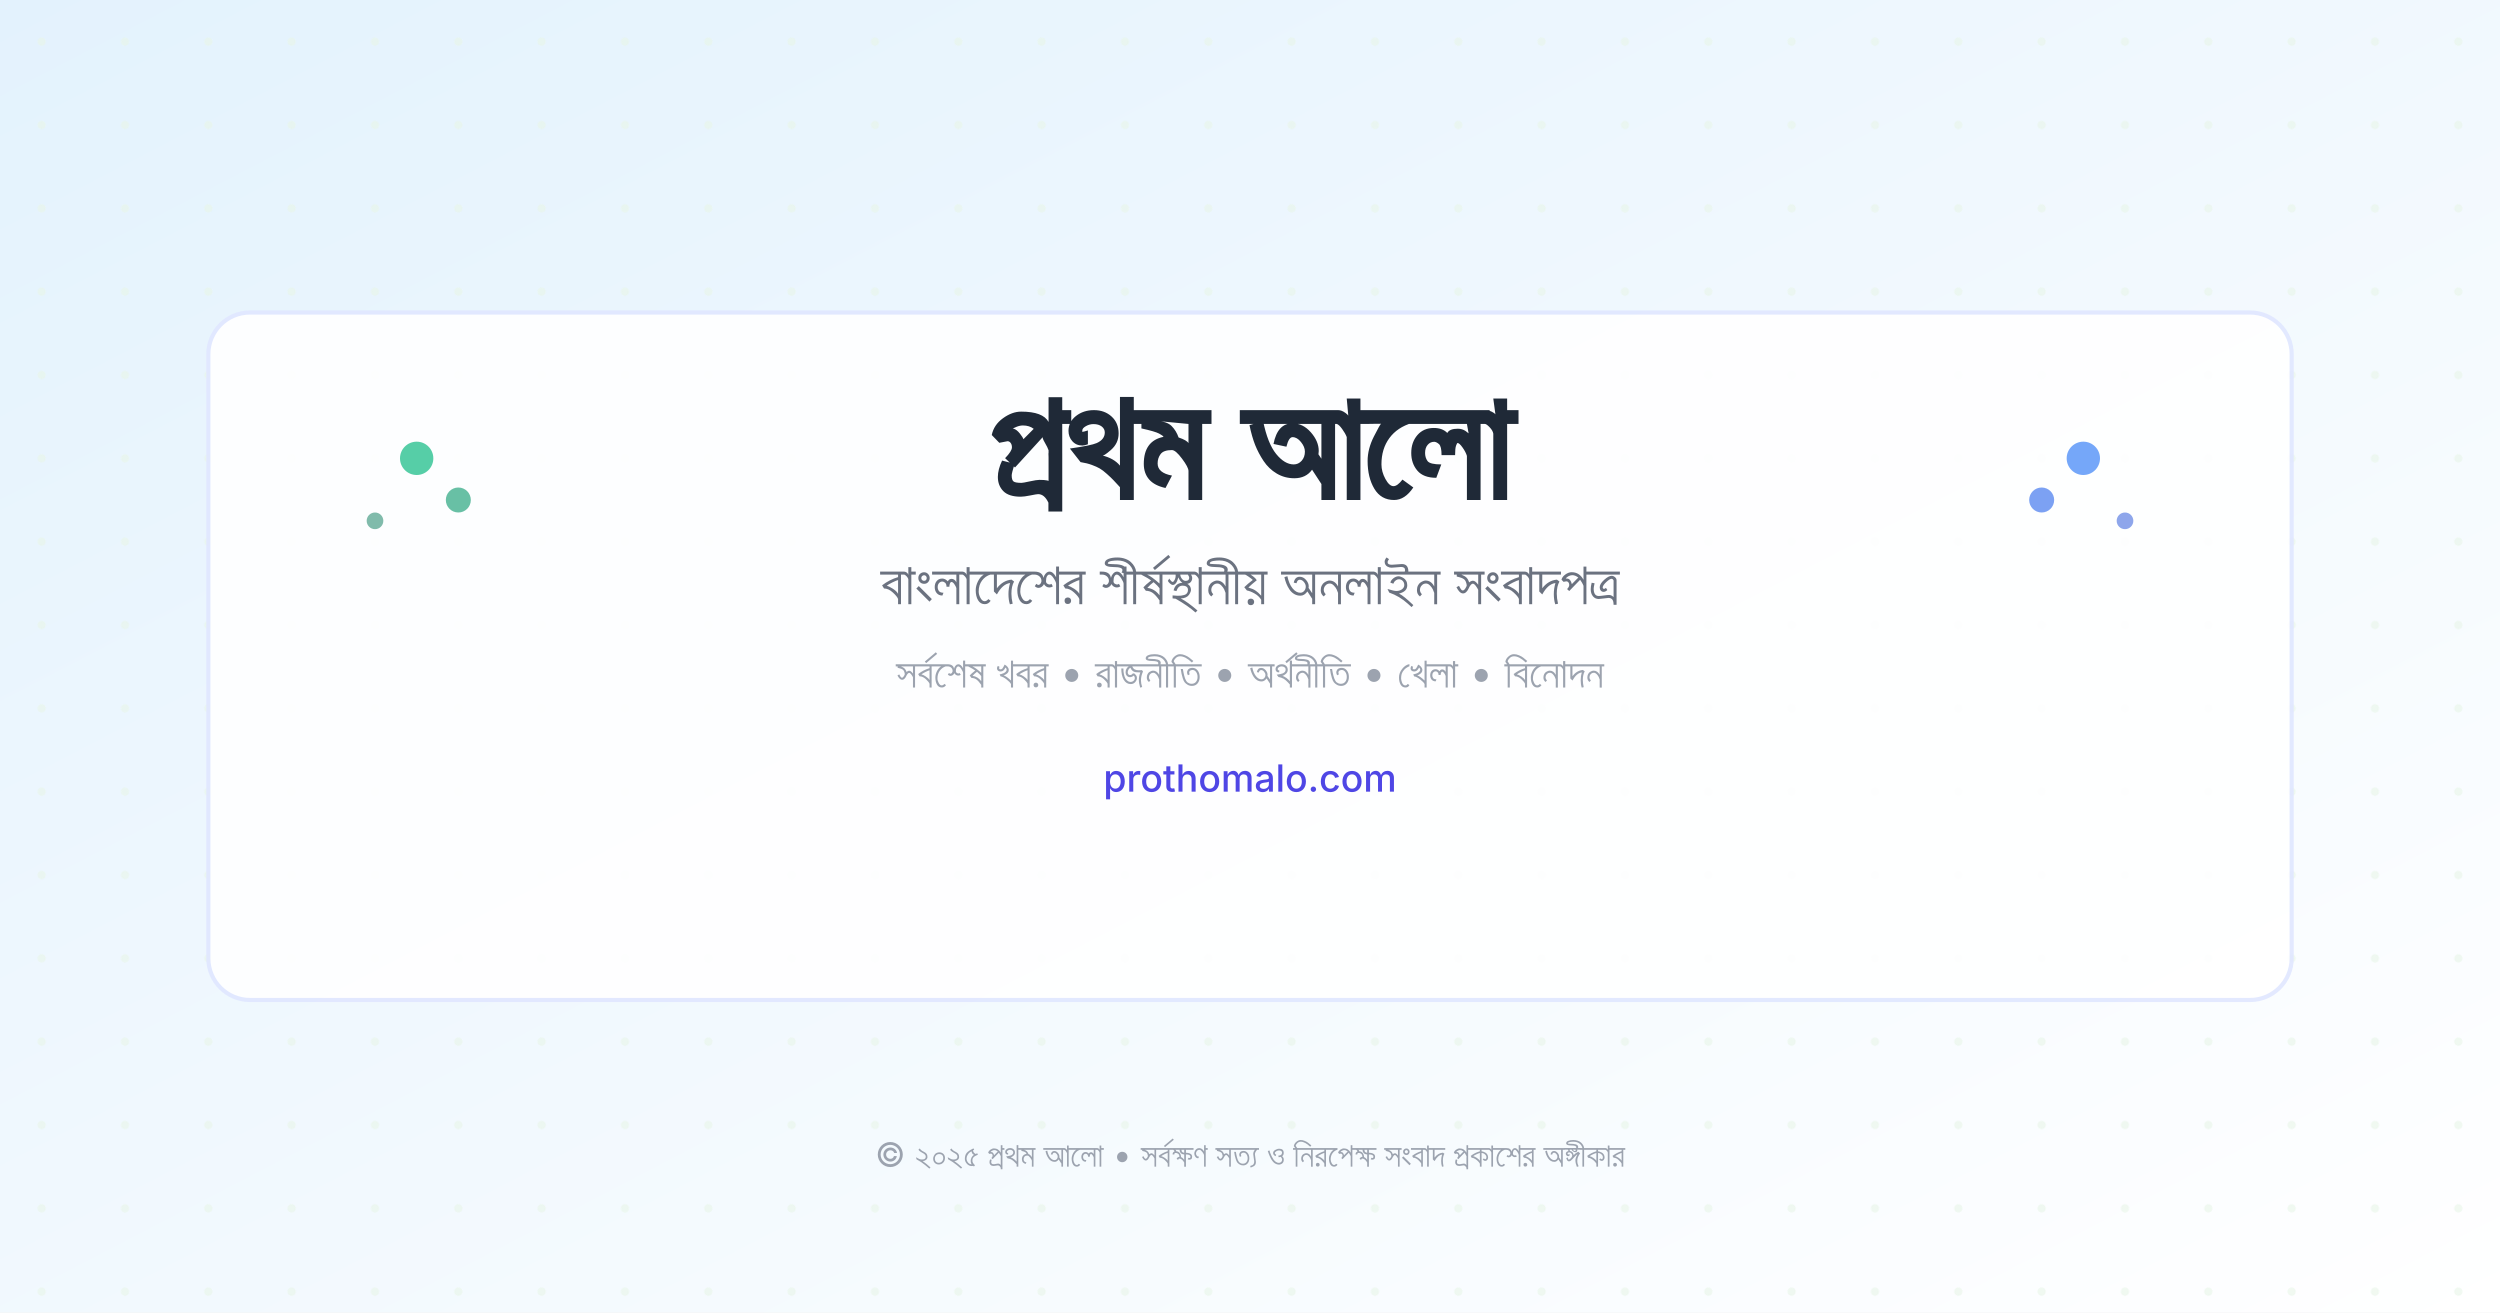
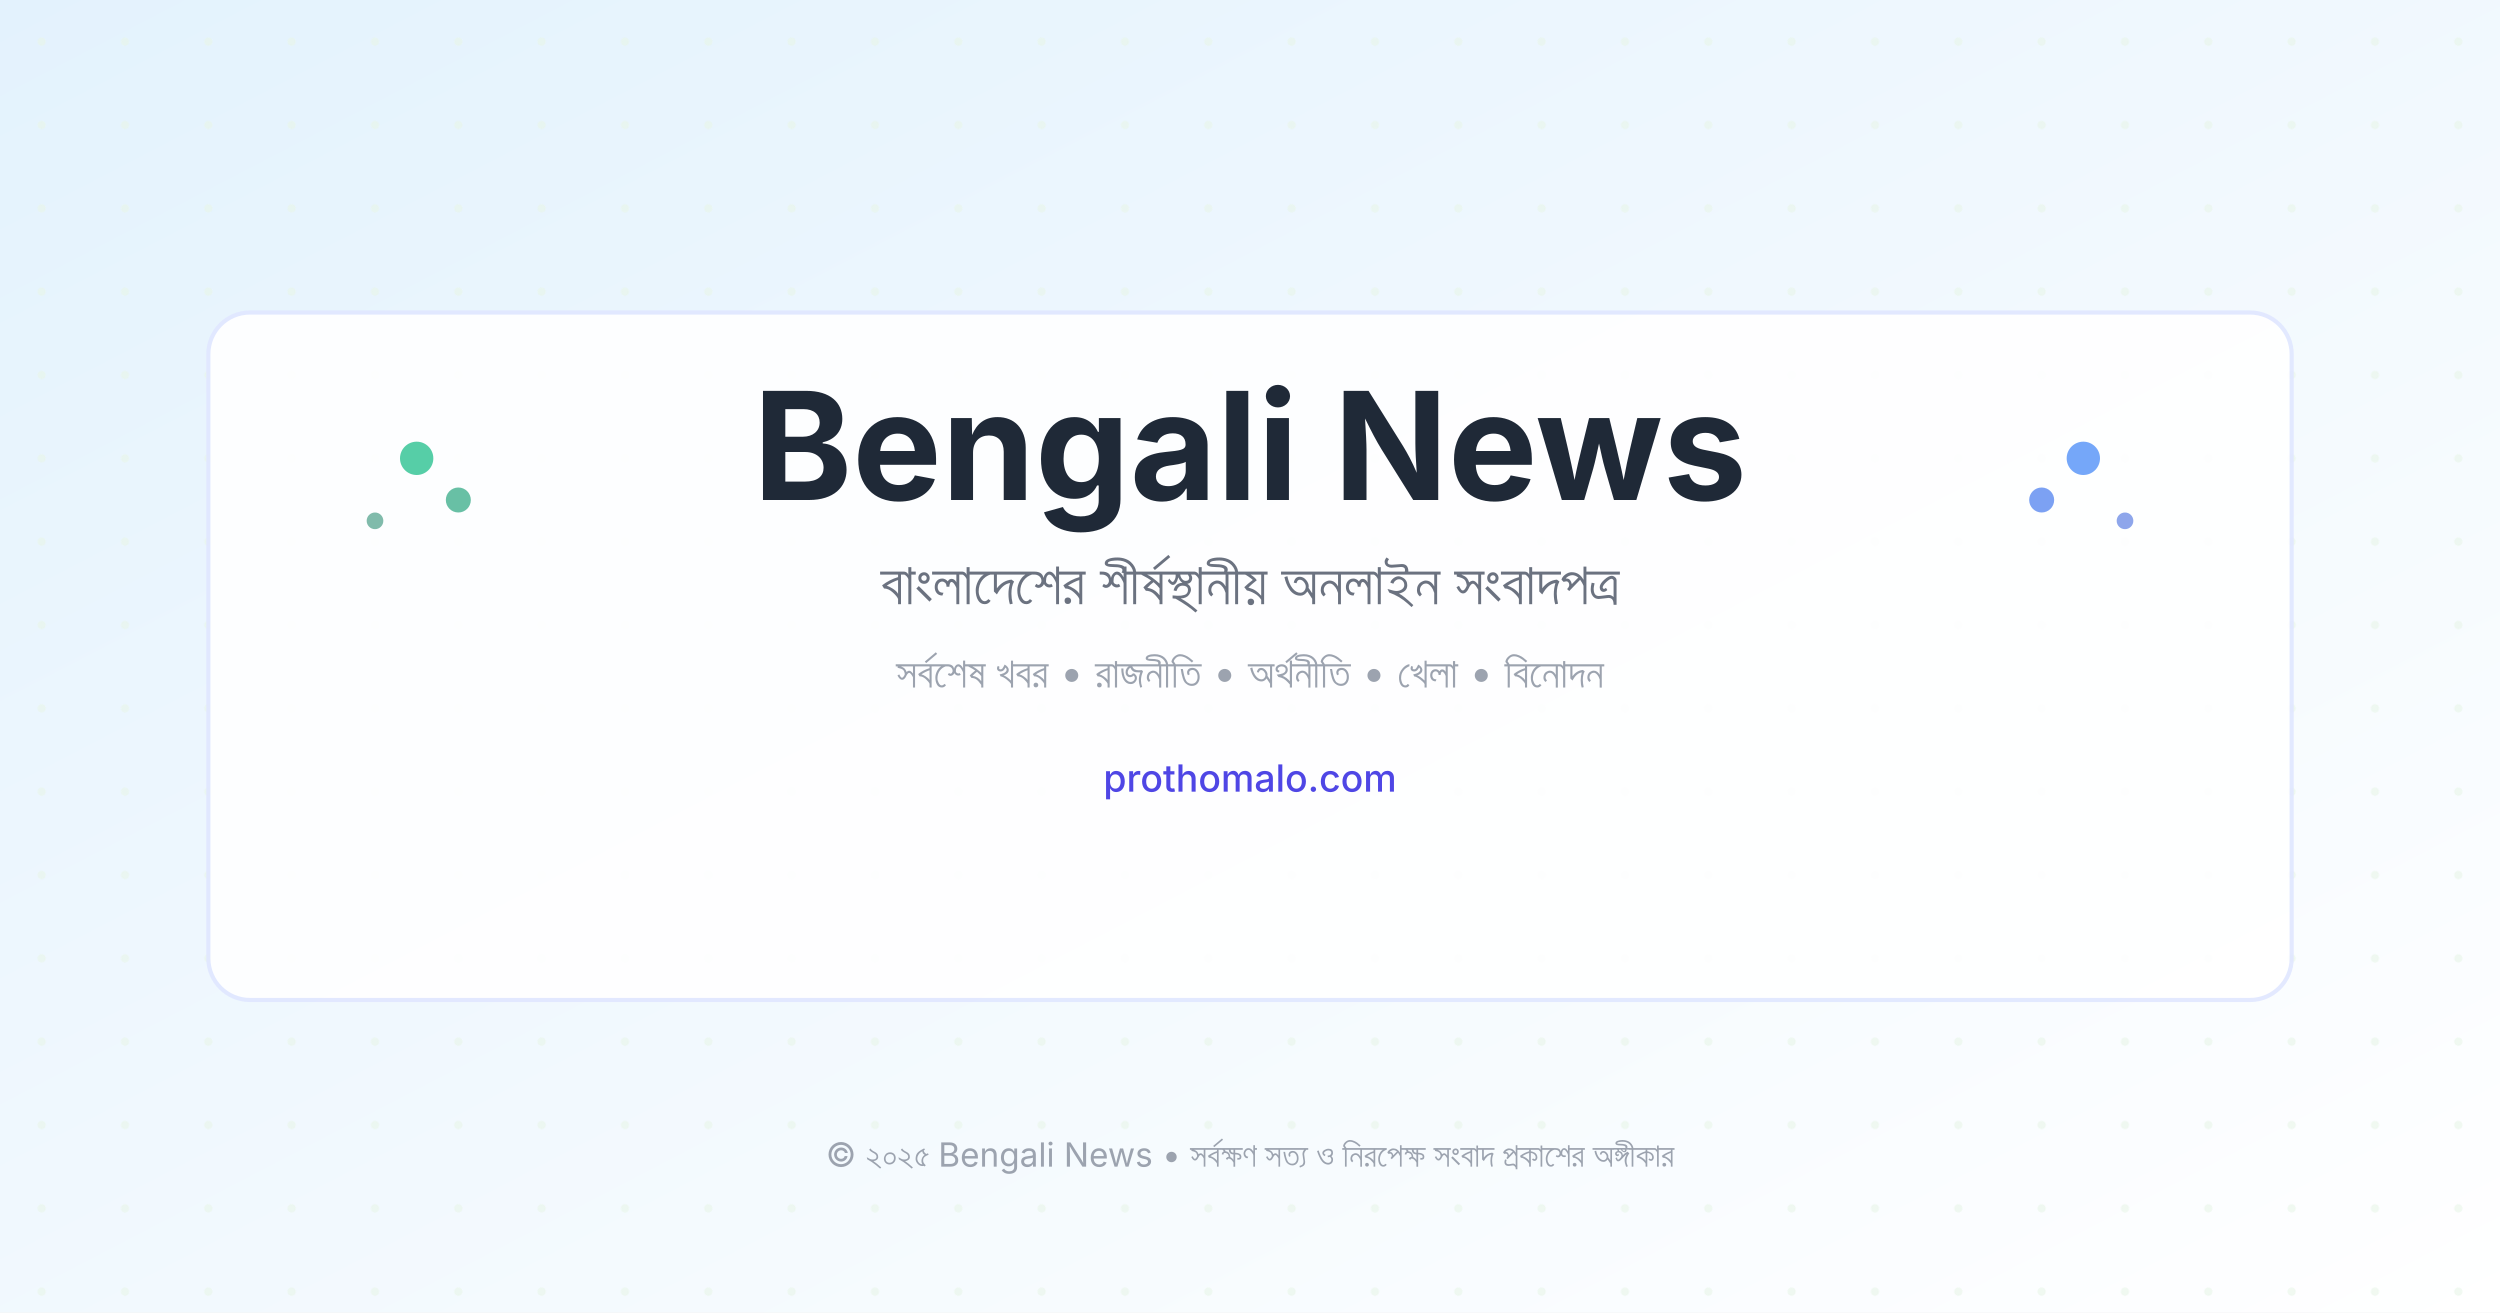
<svg xmlns="http://www.w3.org/2000/svg" width="1200" height="630" viewBox="0 0 1200 630">
  <rect width="1200" height="630" fill="#F8F9FA" />
  <defs>
    <linearGradient id="bgGradient" x1="0%" y1="0%" x2="100%" y2="100%">
      <stop offset="0%" style="stop-color:#E3F2FD;stop-opacity:1" />
      <stop offset="100%" style="stop-color:#FFFFFF;stop-opacity:1" />
    </linearGradient>
    <pattern id="dots" x="0" y="0" width="40" height="40" patternUnits="userSpaceOnUse">
      <circle cx="20" cy="20" r="2" fill="#E8F5E8" opacity="0.6" />
    </pattern>
  </defs>
  <rect width="1200" height="630" fill="url(#bgGradient)" />
  <rect width="1200" height="630" fill="url(#dots)" />
  <rect x="100" y="150" width="1000" height="330" rx="20" fill="#FFFFFF" stroke="#E0E7FF" stroke-width="2" opacity="0.9" />
  <text x="600" y="240" text-anchor="middle" font-family="system-ui, -apple-system, sans-serif" font-size="72" font-weight="bold" fill="#1F2937">
-     প্রথম আলো
+     Bengali News
  </text>
  <text x="600" y="290" text-anchor="middle" font-family="system-ui, -apple-system, sans-serif" font-size="28" fill="#6B7280">
    বাংলাদেশের শীর্ষস্থানীয় অনলাইন সংবাদপত্র
  </text>
  <text x="600" y="330" text-anchor="middle" font-family="system-ui, -apple-system, sans-serif" font-size="20" fill="#9CA3AF">
    সর্বশেষ খবর • রাজনীতি • অর্থনীতি • খেলা • বিনোদন
  </text>
  <text x="600" y="380" text-anchor="middle" font-family="system-ui, -apple-system, sans-serif" font-size="18" fill="#4F46E5" font-weight="500">
    prothomalo.com
  </text>
  <circle cx="200" cy="220" r="8" fill="#10B981" opacity="0.7" />
  <circle cx="220" cy="240" r="6" fill="#059669" opacity="0.6" />
  <circle cx="180" cy="250" r="4" fill="#047857" opacity="0.5" />
  <circle cx="1000" cy="220" r="8" fill="#3B82F6" opacity="0.7" />
  <circle cx="980" cy="240" r="6" fill="#2563EB" opacity="0.6" />
  <circle cx="1020" cy="250" r="4" fill="#1D4ED8" opacity="0.5" />
  <text x="600" y="560" text-anchor="middle" font-family="system-ui, -apple-system, sans-serif" font-size="16" fill="#9CA3AF">
-     © ২০২৫ প্রথম আলো • সর্বক্ষণ সত্য ও নিরপেক্ষ সংবাদ প্রকাশের অঙ্গীকার
+     © ২০২৫ Bengali News • সর্বক্ষণ সত্য ও নিরপেক্ষ সংবাদ প্রকাশের অঙ্গীকার
  </text>
</svg>
